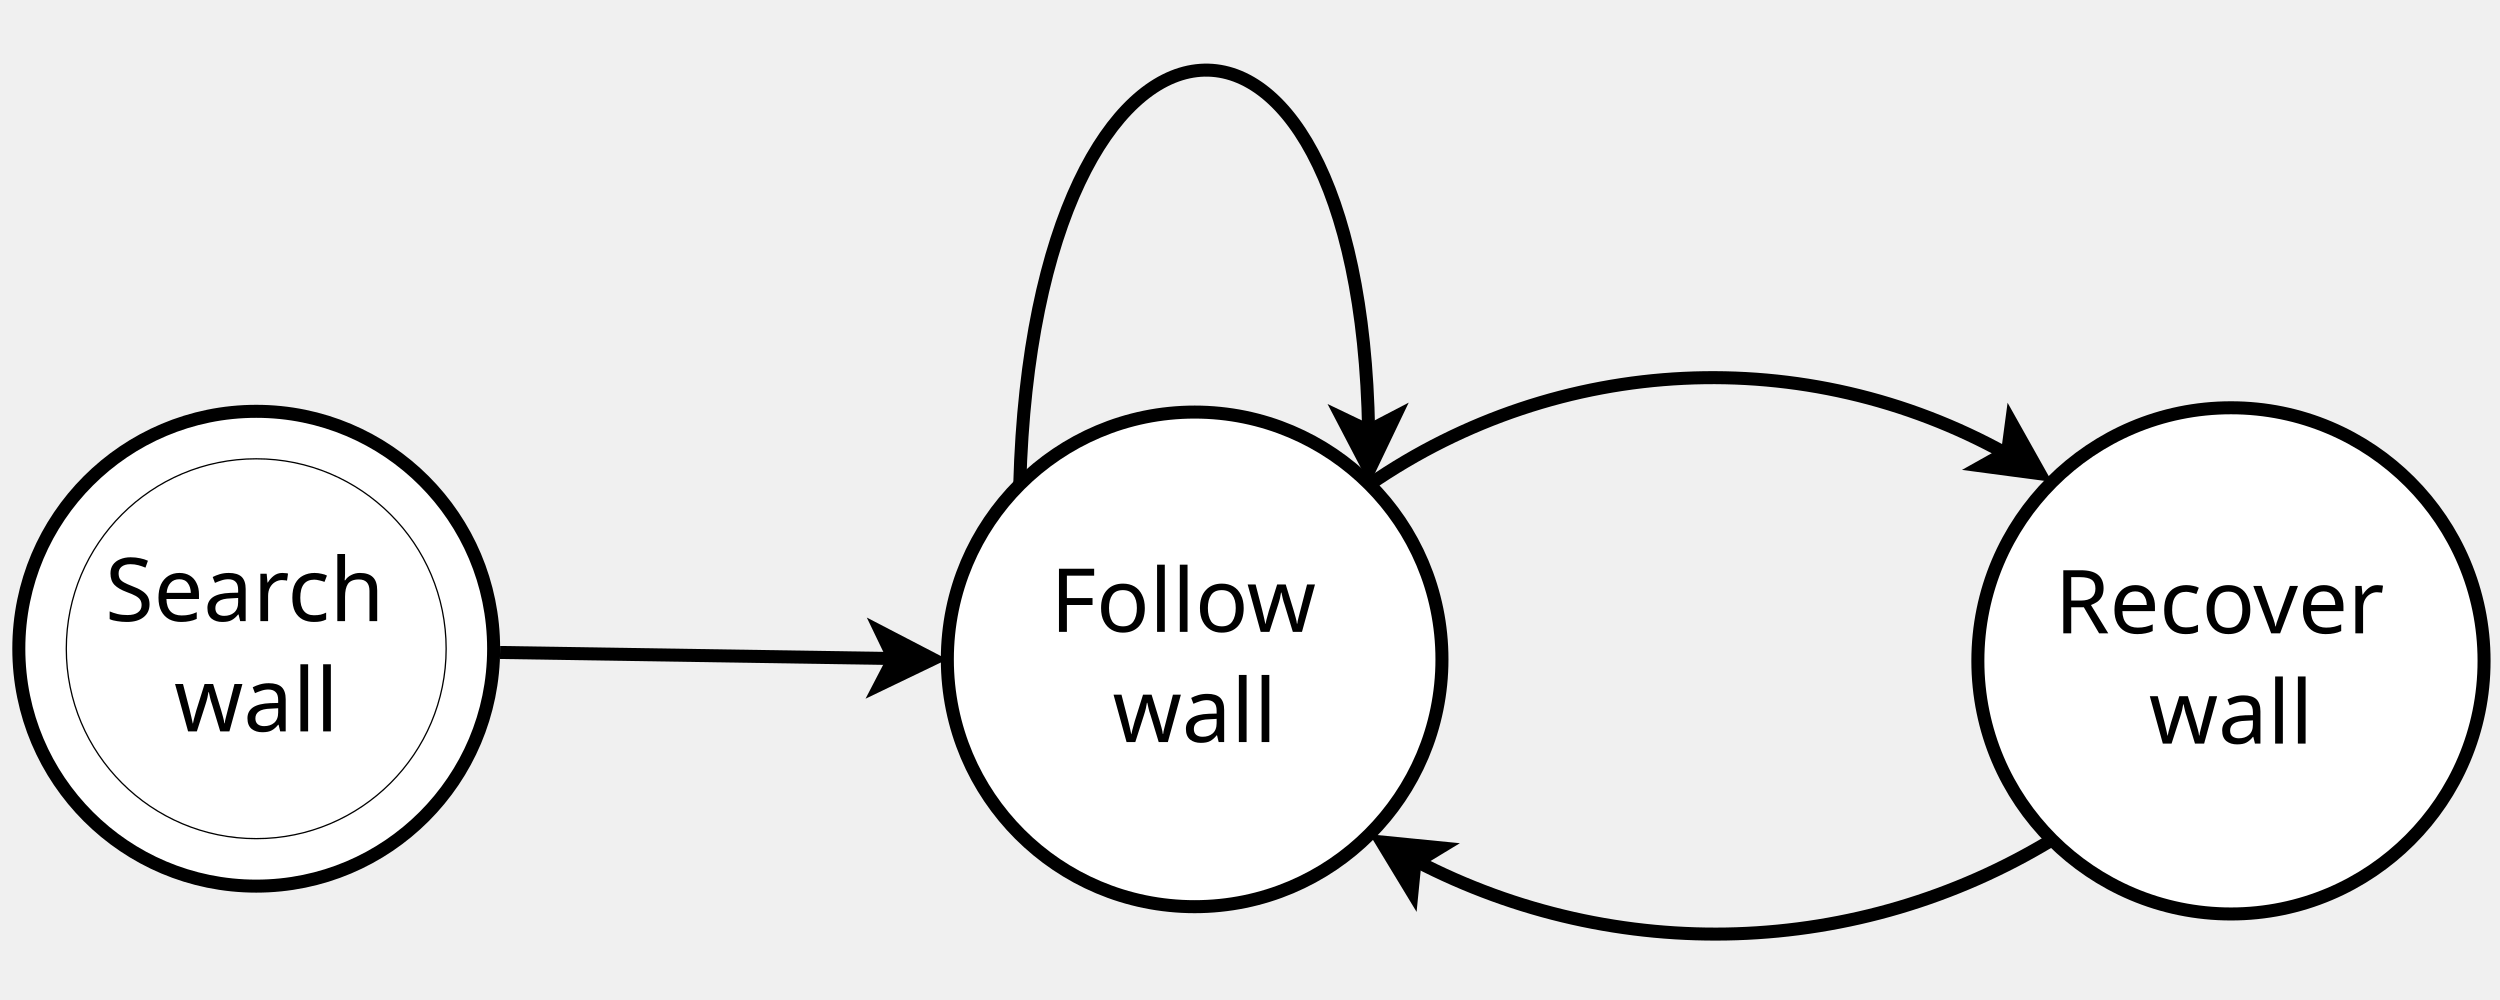
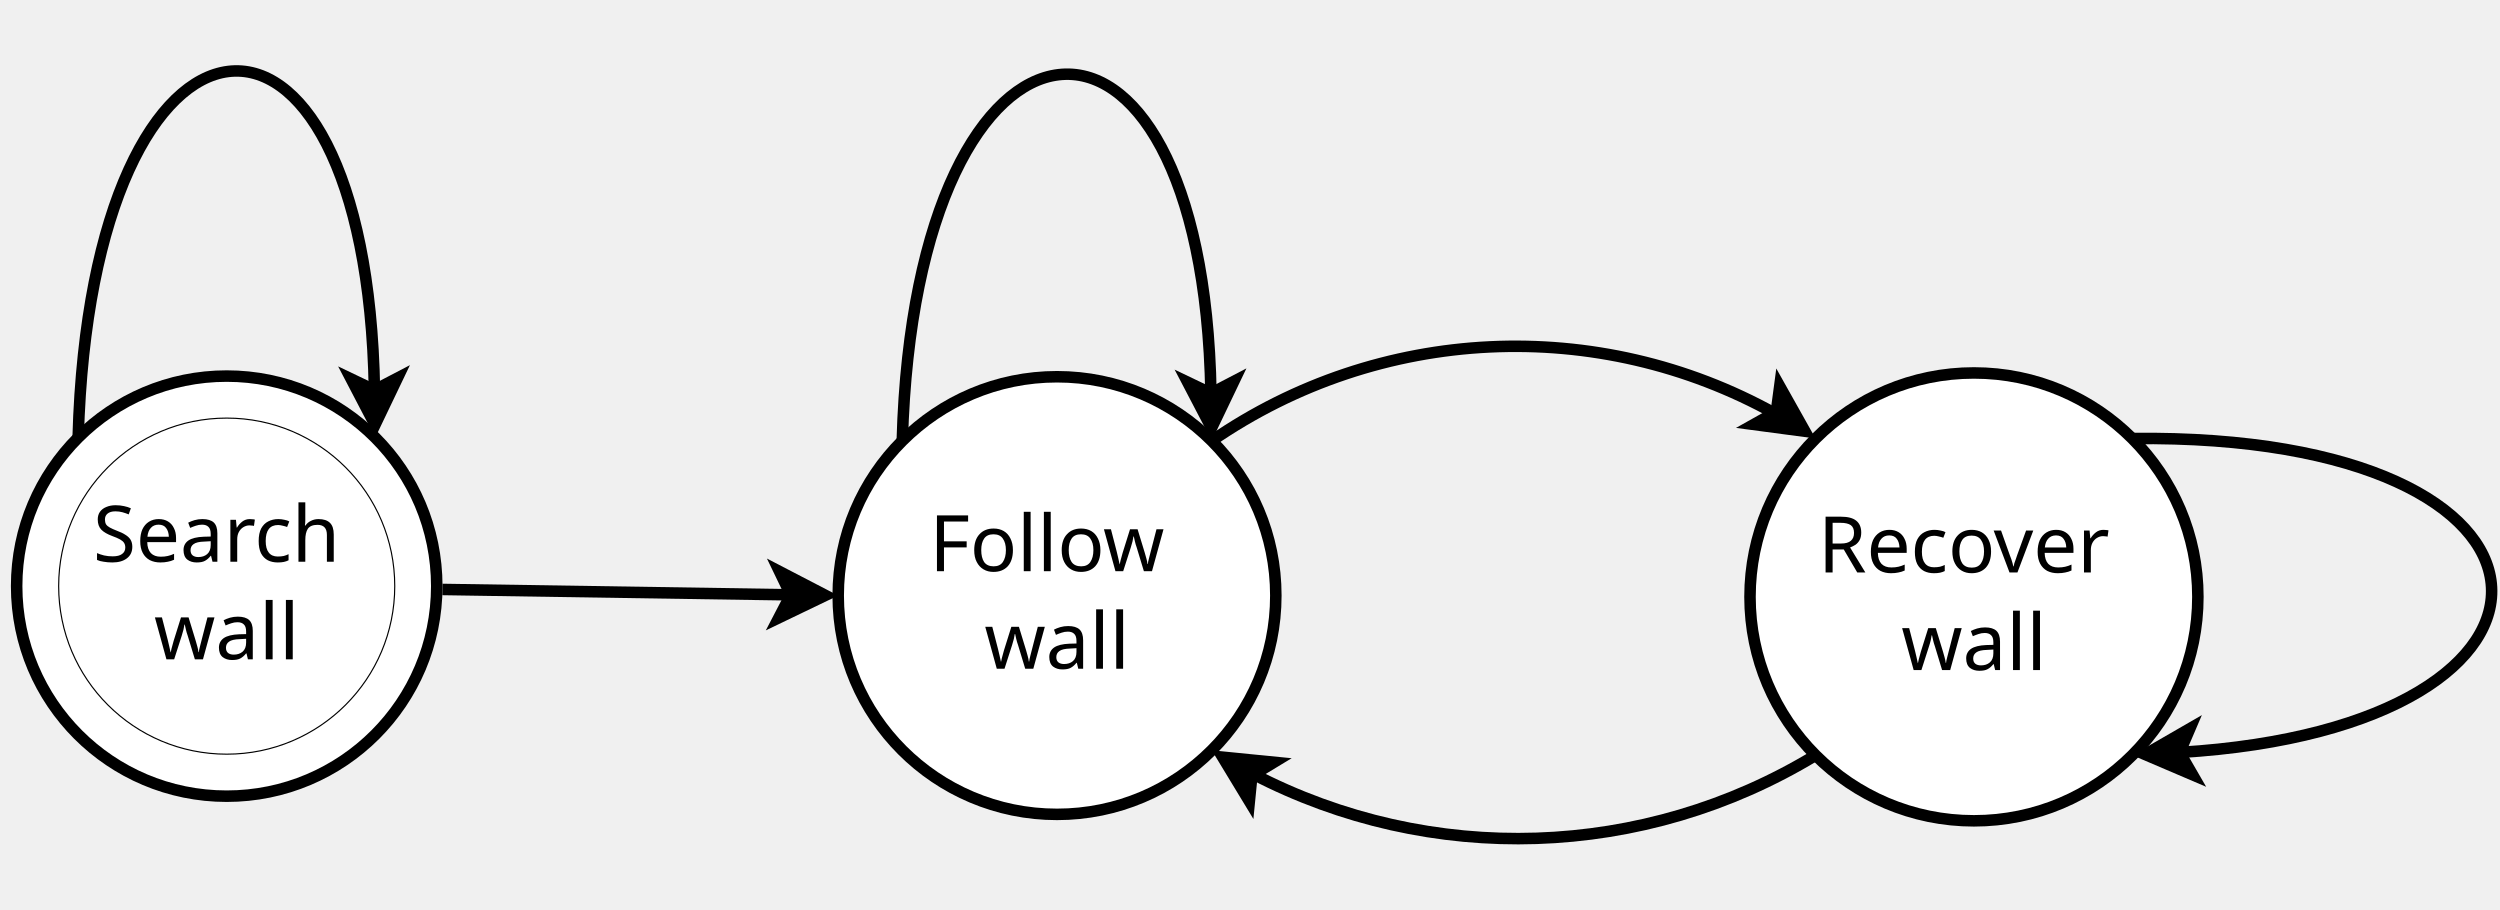
- <svg xmlns="http://www.w3.org/2000/svg" width="10cm" height="4cm" viewBox="77 75 192 68">
+ <svg xmlns="http://www.w3.org/2000/svg" width="11cm" height="4cm" viewBox="77 75 217 68">
  <g id="Background">
    <g>
      <ellipse style="fill: #ffffff; fill-opacity: 1; stroke-opacity: 1; stroke-width: 1; stroke: #000000" cx="96.678" cy="120.422" rx="18.233" ry="18.233" />
      <ellipse style="fill: none; stroke-opacity: 1; stroke-width: 0.1; stroke: #000000" cx="96.678" cy="120.422" rx="14.586" ry="14.586" />
      <text font-size="6.773" style="fill: #000000; fill-opacity: 1; stroke: none;text-anchor:middle;font-family:sans-serif;font-style:normal;font-weight:normal" x="96.678" y="118.305">
        <tspan x="96.678" y="118.305">Search</tspan>
        <tspan x="96.678" y="126.772">wall</tspan>
      </text>
    </g>
    <g>
      <ellipse style="fill: #ffffff; fill-opacity: 1; stroke-opacity: 1; stroke-width: 1; stroke: #000000" cx="168.749" cy="121.24" rx="18.993" ry="18.993" />
      <text font-size="6.773" style="fill: #000000; fill-opacity: 1; stroke: none;text-anchor:middle;font-family:sans-serif;font-style:normal;font-weight:normal" x="168.749" y="119.124">
        <tspan x="168.749" y="119.124">Follow</tspan>
        <tspan x="168.749" y="127.59">wall</tspan>
      </text>
    </g>
    <g>
      <ellipse style="fill: #ffffff; fill-opacity: 1; stroke-opacity: 1; stroke-width: 1; stroke: #000000" cx="248.338" cy="121.355" rx="19.438" ry="19.438" />
      <text font-size="6.773" style="fill: #000000; fill-opacity: 1; stroke: none;text-anchor:middle;font-family:sans-serif;font-style:normal;font-weight:normal" x="248.338" y="119.238">
        <tspan x="248.338" y="119.238">Recover</tspan>
        <tspan x="248.338" y="127.705">wall</tspan>
      </text>
    </g>
    <g>
      <line style="fill: none; stroke-opacity: 1; stroke-width: 1; stroke: #000000" x1="115.403" y1="120.71" x2="145.639" y2="121.177" />
      <polygon style="fill: #000000; fill-opacity: 1; stroke-opacity: 1; stroke-width: 1; stroke: #000000" fill-rule="evenodd" points="148.638,121.223 144.608,123.161 145.639,121.177 144.67,119.162 " />
    </g>
    <g>
      <path style="fill: none; stroke-opacity: 1; stroke-width: 1; stroke: #000000" d="M 182.181,107.808 A 46.419,46.419 0 0 1 231.095,105.456" />
      <polygon style="fill: #000000; fill-opacity: 1; stroke-opacity: 1; stroke-width: 1; stroke: #000000" fill-rule="evenodd" points="233.666,106.981 229.233,106.391 231.183,105.297 231.479,103.081 " />
    </g>
    <g>
      <path style="fill: none; stroke-opacity: 1; stroke-width: 1; stroke: #000000" d="M 234.591,135.101 A 49.809,49.809 0 0 1 185.743,136.716" />
      <polygon style="fill: #000000; fill-opacity: 1; stroke-opacity: 1; stroke-width: 1; stroke: #000000" fill-rule="evenodd" points="183.127,135.268 187.577,135.708 185.665,136.867 185.445,139.092 " />
    </g>
    <g>
      <path style="fill: none; stroke-opacity: 1; stroke-width: 1; stroke: #000000" d="M 155.317 107.808 C 156.446,67.122 181.446,65.122 182.11,103.691" />
      <polygon style="fill: #000000; fill-opacity: 1; stroke-opacity: 1; stroke-width: 1; stroke: #000000" fill-rule="evenodd" points="182.162,106.691 180.093,102.726 182.11,103.691 184.092,102.657 " />
    </g>
+     <g>
+       <path style="fill: none; stroke-opacity: 1; stroke-width: 1; stroke: #000000" d="M 83.784 107.528 C 84.912,66.841 108.837,64.841 109.502,103.41" />
+       <polygon style="fill: #000000; fill-opacity: 1; stroke-opacity: 1; stroke-width: 1; stroke: #000000" fill-rule="evenodd" points="109.553,106.41 107.485,102.445 109.502,103.41 111.484,102.376 " />
+     </g>
+     <g>
+       <path style="fill: none; stroke-opacity: 1; stroke-width: 1; stroke: #000000" d="M 262.084 107.609 C 302.445,107.122 303.445,132.622 266.194,134.855" />
+       <polygon style="fill: #000000; fill-opacity: 1; stroke-opacity: 1; stroke-width: 1; stroke: #000000" fill-rule="evenodd" points="263.2,135.034 267.073,132.799 266.194,134.855 267.312,136.791 " />
+     </g>
  </g>
</svg>
